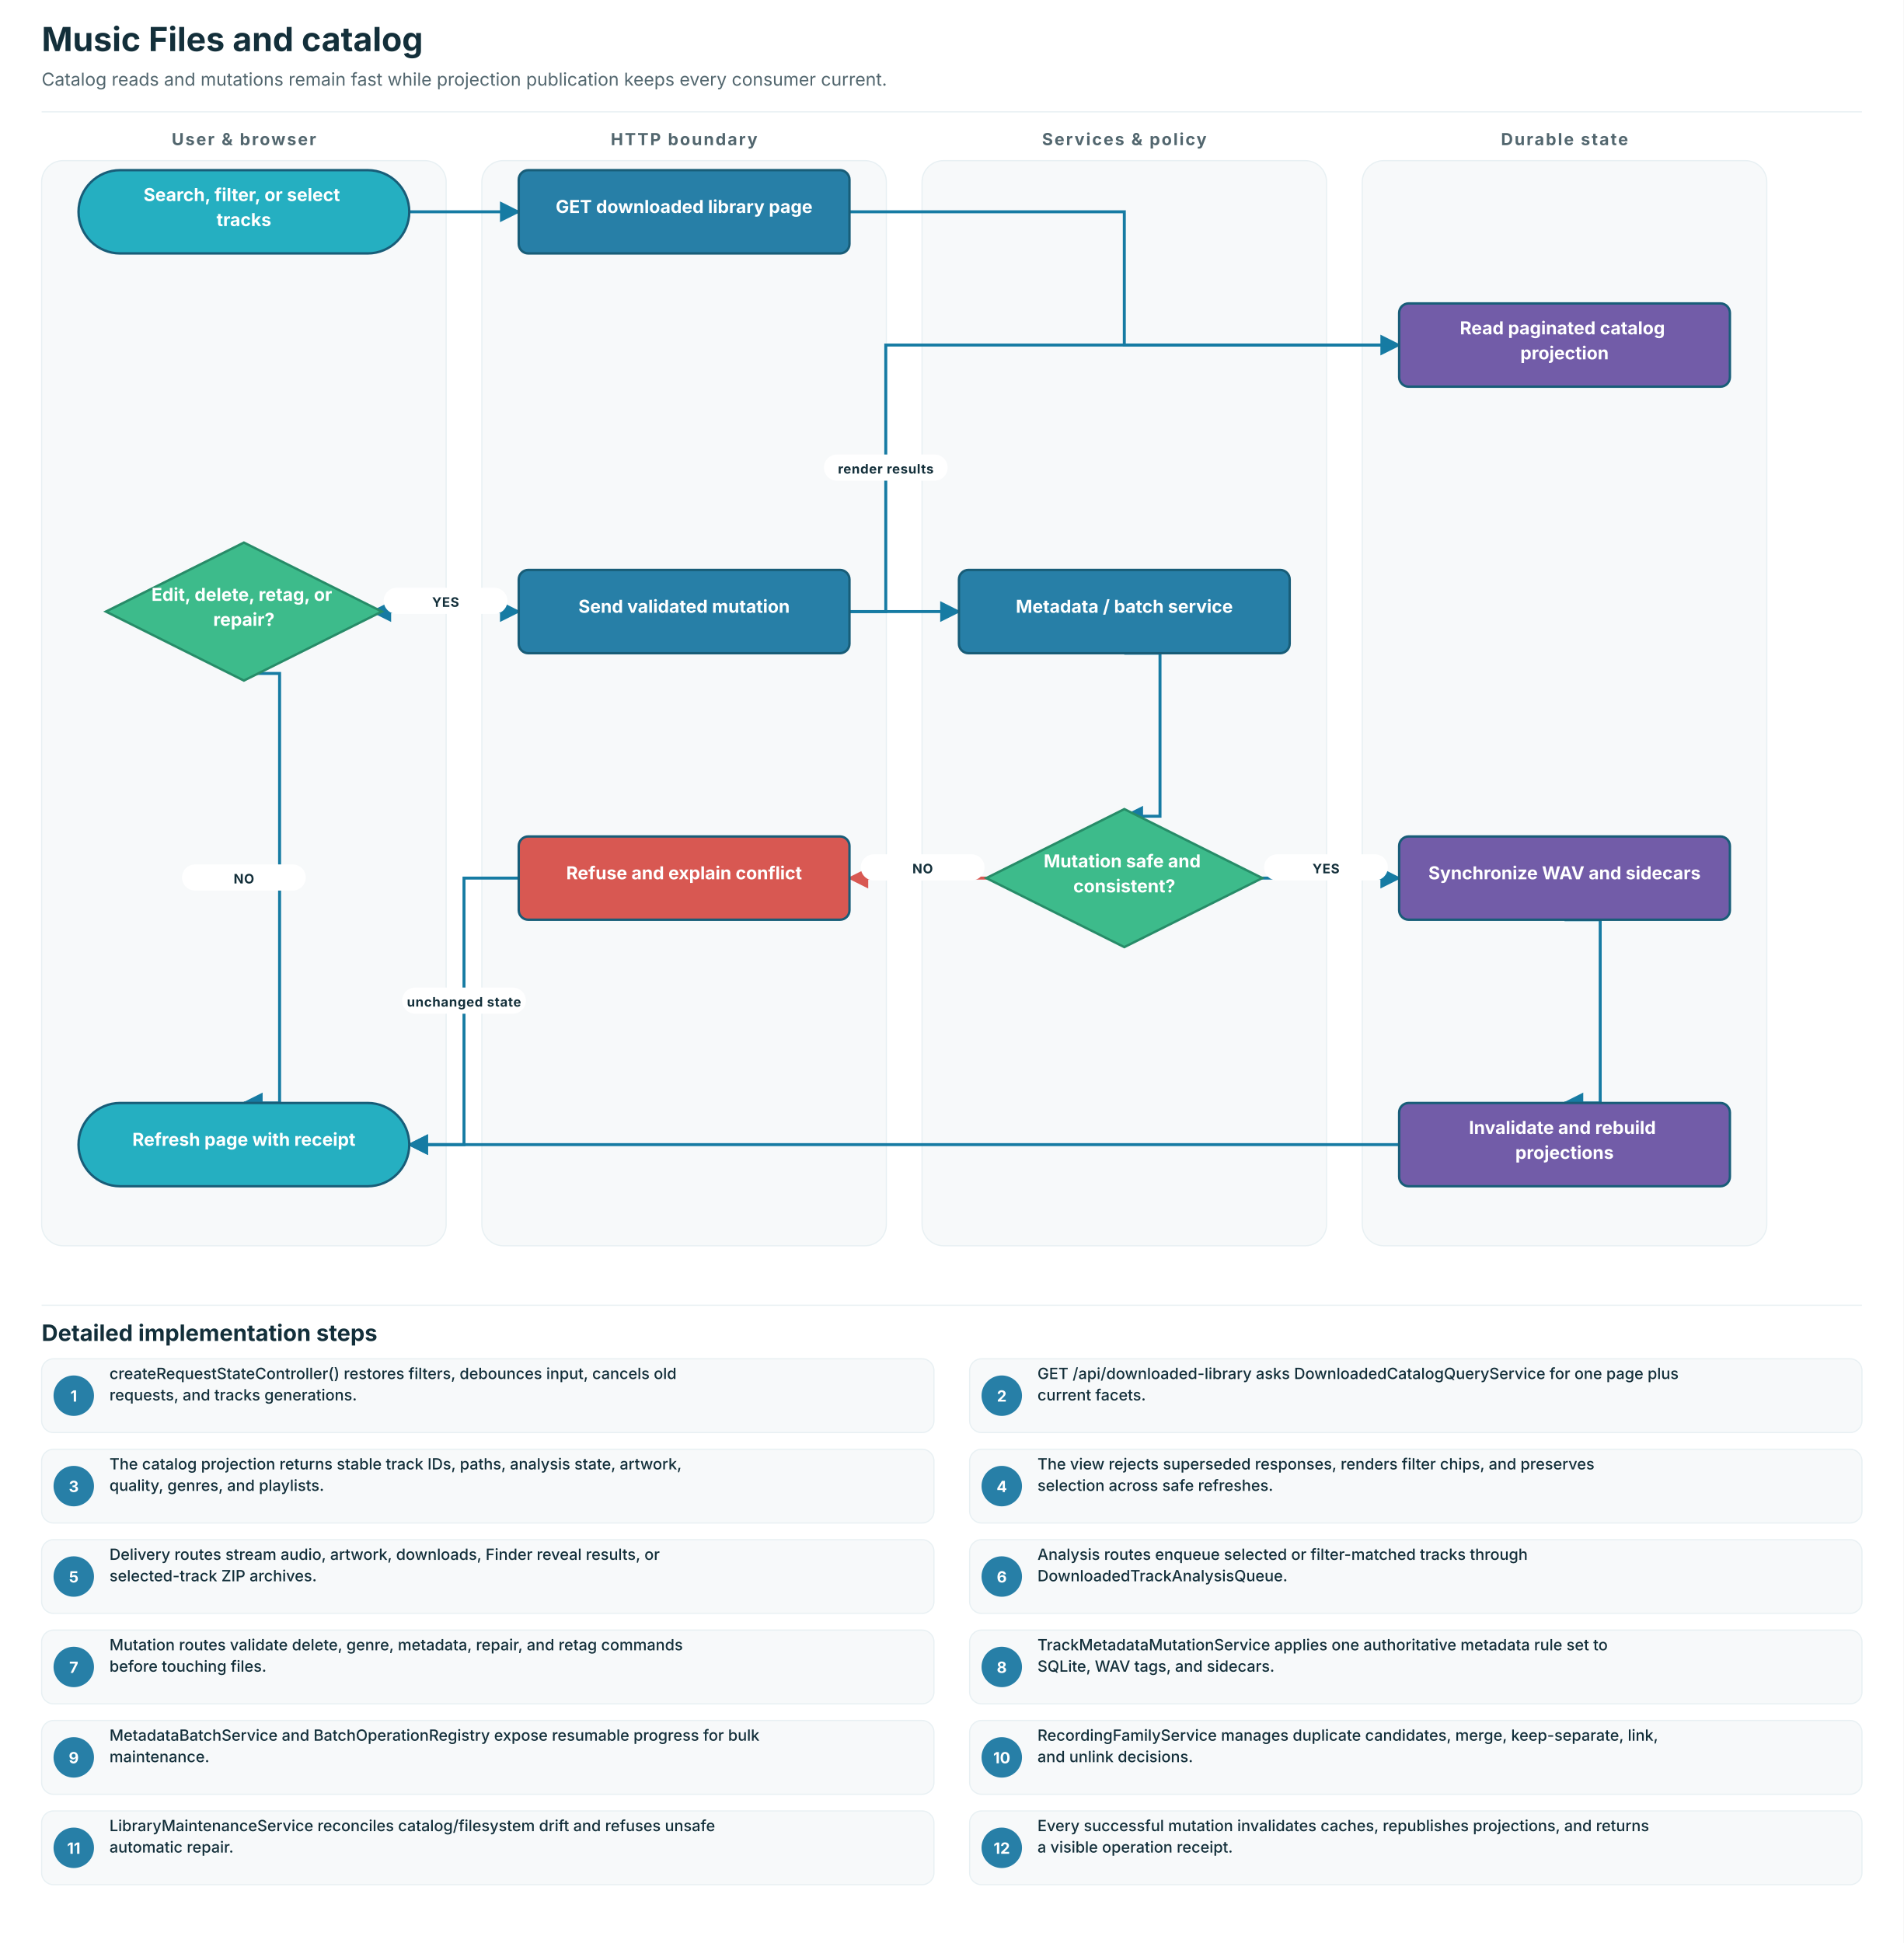
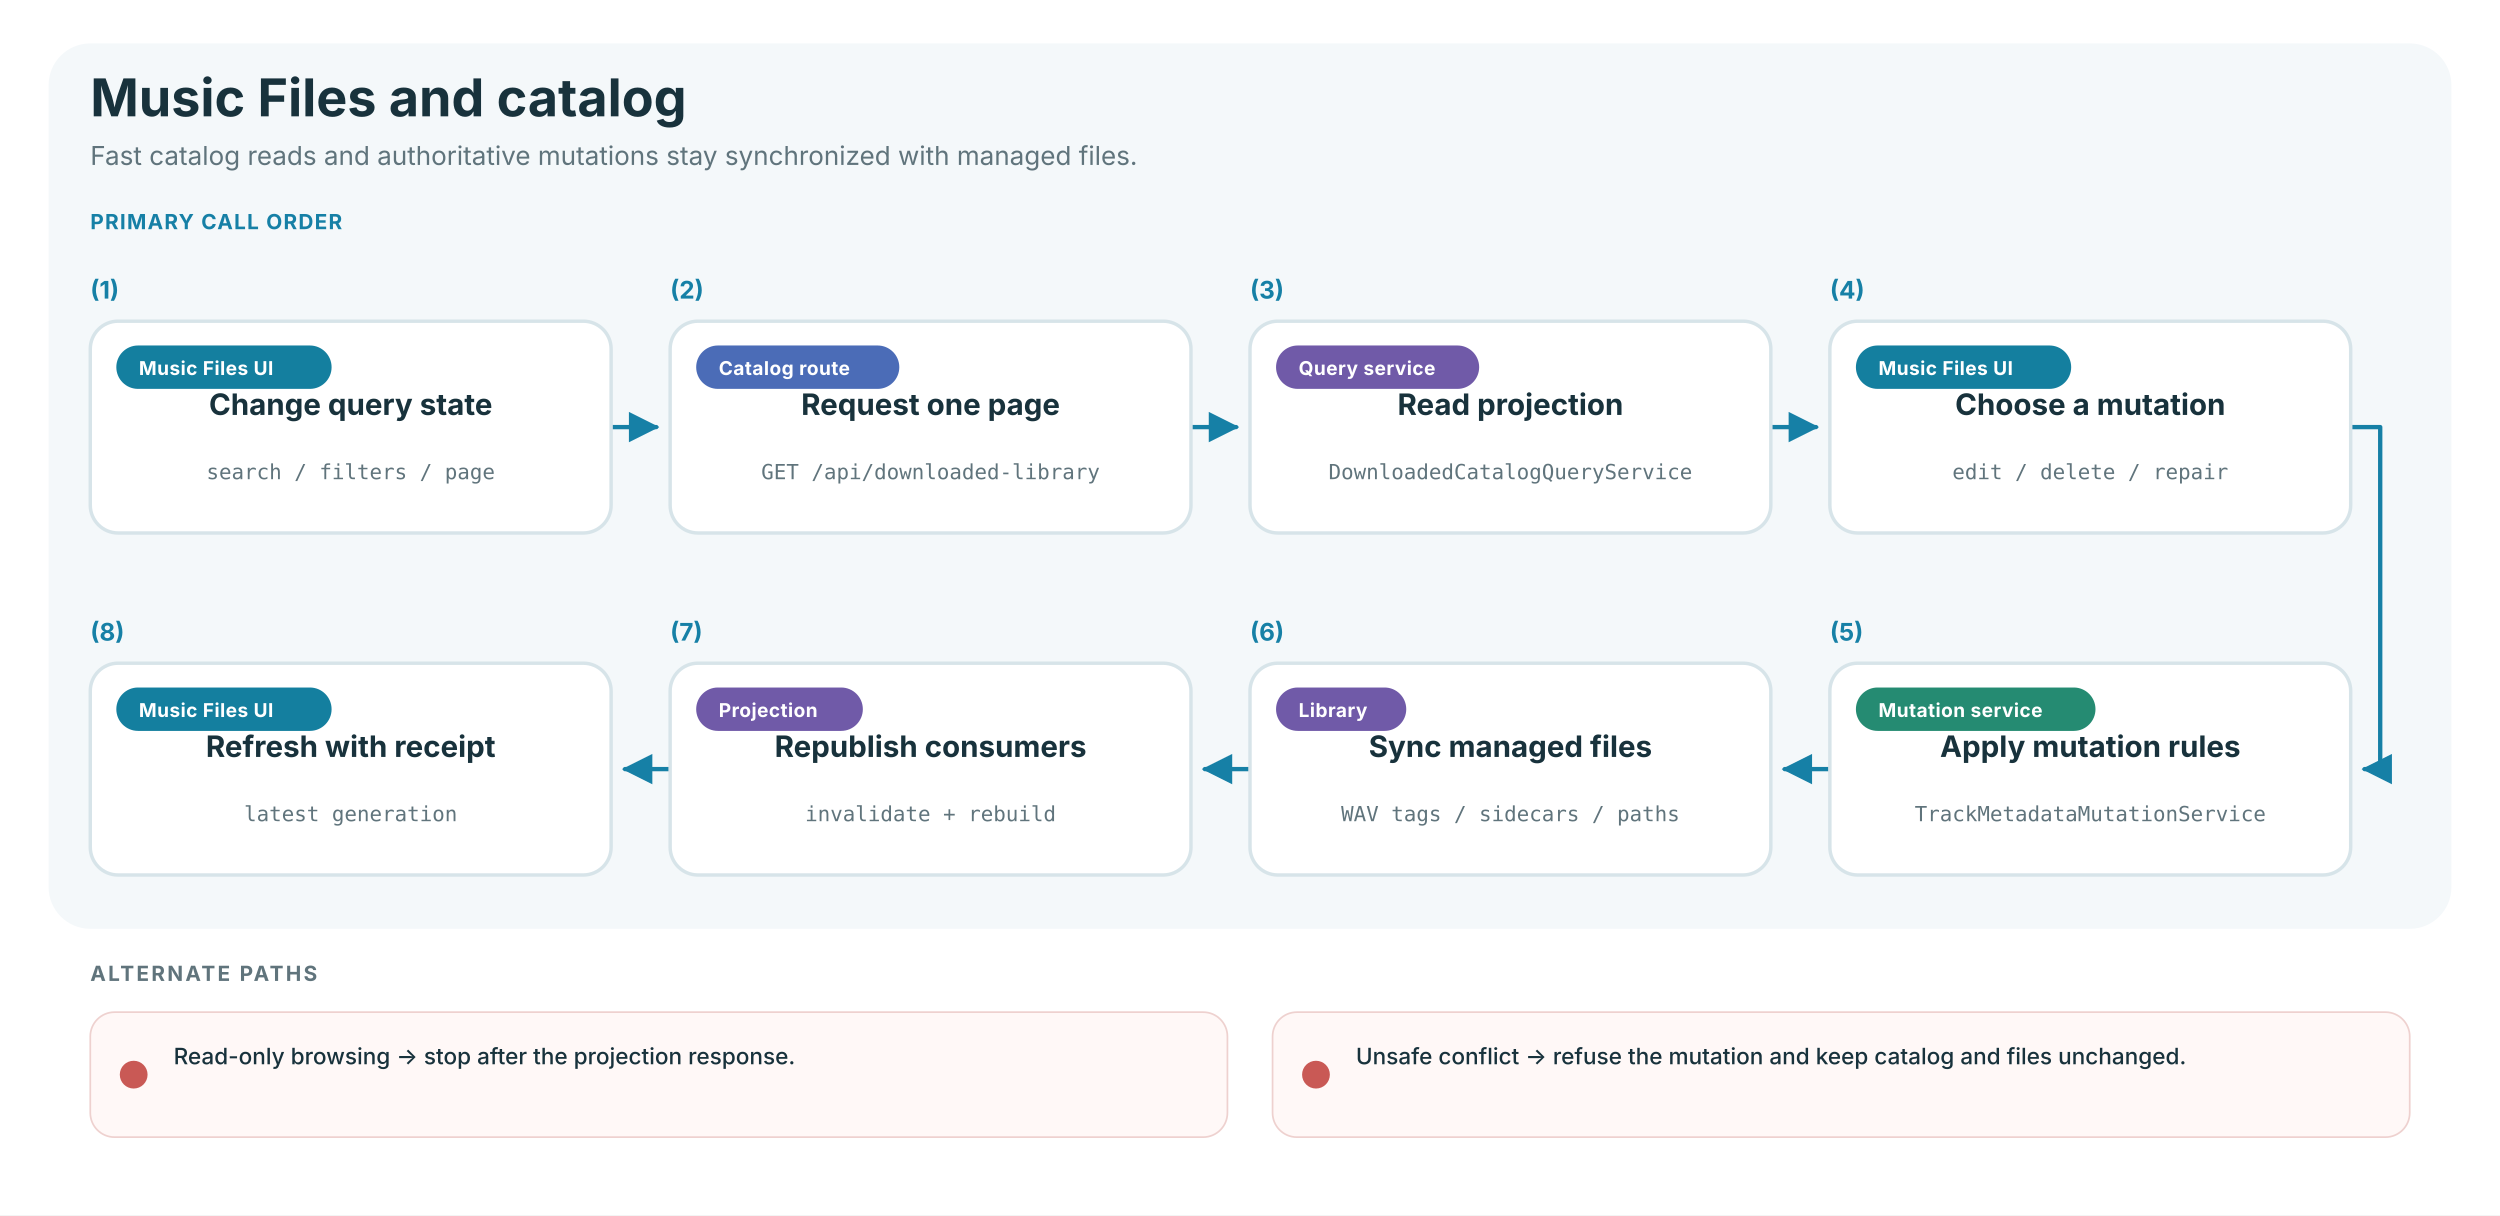
- <svg xmlns="http://www.w3.org/2000/svg" width="1600" height="1633" viewBox="0 0 1600 1633" role="img" aria-labelledby="title desc">
+ <svg xmlns="http://www.w3.org/2000/svg" width="1440" height="700" viewBox="0 0 1440 700" role="img" aria-labelledby="title desc">
  <defs>
    <marker id="arrow" viewBox="0 0 10 10" refX="9" refY="5" markerWidth="7" markerHeight="7" orient="auto-start-reverse">
-       <path d="M 0 0 L 10 5 L 0 10 z" fill="#167ba3" />
-     </marker>
-     <marker id="arrow-failure" viewBox="0 0 10 10" refX="9" refY="5" markerWidth="7" markerHeight="7" orient="auto-start-reverse">
-       <path d="M 0 0 L 10 5 L 0 10 z" fill="#d85852" />
+       <path d="M 0 0 L 10 5 L 0 10 z" fill="#1680a6" />
    </marker>
    <style>
-       .title { font: 700 28px system-ui, -apple-system, sans-serif; fill: #132f3a; }
-       .subtitle { font: 400 15px system-ui, -apple-system, sans-serif; fill: #52666e; }
-       .lane-label {
-         font: 700 14px system-ui, -apple-system, sans-serif;
+       .title { font: 750 30px system-ui, -apple-system, sans-serif; fill: #18323c; }
+       .subtitle { font: 400 15px system-ui, -apple-system, sans-serif; fill: #60747c; }
+       .order-note {
+         font: 650 12px system-ui, -apple-system, sans-serif;
+         fill: #1680a6;
+         letter-spacing: .7px;
+       }
+       .call-number { font: 700 14px system-ui, -apple-system, sans-serif; fill: #1680a6; }
+       .owner { font: 700 11px system-ui, -apple-system, sans-serif; fill: #ffffff; letter-spacing: .25px; }
+       .call-title { font: 720 17px system-ui, -apple-system, sans-serif; fill: #18323c; }
+       .symbol { font: 500 12px ui-monospace, SFMono-Regular, Menlo, monospace; fill: #60747c; }
+       .arrow {
+         fill: none;
+         stroke: #1680a6;
+         stroke-width: 2.5;
+         stroke-linecap: round;
+         stroke-linejoin: round;
+       }
+       .alternate-title {
+         font: 750 12px system-ui, -apple-system, sans-serif;
+         fill: #60747c;
        letter-spacing: 1.3px;
-         fill: #52666e;
-         text-transform: uppercase;
      }
-       .node-label { font: 700 15px system-ui, -apple-system, sans-serif; }
-       .edge-label {
-         font: 700 11px system-ui, -apple-system, sans-serif;
-         fill: #132f3a;
-         letter-spacing: .4px;
-       }
-       .details-title { font: 700 19px system-ui, -apple-system, sans-serif; fill: #132f3a; }
-       .step-number { font: 700 13px system-ui, -apple-system, sans-serif; fill: #ffffff; }
-       .step-text { font: 500 13px system-ui, -apple-system, sans-serif; fill: #132f3a; }
+       .alternate-text { font: 500 13px system-ui, -apple-system, sans-serif; fill: #18323c; }
    </style>
  </defs>
-   <rect width="1600" height="1633" fill="#ffffff" />
-   <text class="title" x="35" y="43">Music Files and catalog</text>
-   <text class="subtitle" x="35" y="72">Catalog reads and mutations remain fast while projection publication keeps every consumer current.</text>
-   <line x1="35" y1="94" x2="1565" y2="94" stroke="#e8f0f3" />
-   <rect x="35.0" y="135" width="340" height="912" rx="18" fill="#f7f9fa" stroke="#e8f0f3" />
-   <rect x="405.0" y="135" width="340" height="912" rx="18" fill="#f7f9fa" stroke="#e8f0f3" />
-   <rect x="775.0" y="135" width="340" height="912" rx="18" fill="#f7f9fa" stroke="#e8f0f3" />
-   <rect x="1145.0" y="135" width="340" height="912" rx="18" fill="#f7f9fa" stroke="#e8f0f3" />
-   <text class="lane-label" x="205" y="122" text-anchor="middle">User &amp; browser</text>
-   <text class="lane-label" x="575" y="122" text-anchor="middle">HTTP boundary</text>
-   <text class="lane-label" x="945" y="122" text-anchor="middle">Services &amp; policy</text>
-   <text class="lane-label" x="1315" y="122" text-anchor="middle">Durable state</text>
-   <g>
-     <path d="M 344.0 178.0 H 390.0 V 178.0 H 436.0" fill="none" stroke="#167ba3" stroke-width="2.5" marker-end="url(#arrow)" />
-   </g>
-   <g>
-     <path d="M 714.0 178.0 H 945.0 V 290.0 H 1176.0" fill="none" stroke="#167ba3" stroke-width="2.5" marker-end="url(#arrow)" />
-   </g>
-   <g>
-     <path d="M 1176.0 290.0 H 744.5 V 514.0 H 313.0" fill="none" stroke="#167ba3" stroke-width="2.5" marker-end="url(#arrow)" />
-     <rect x="692.5" y="382.0" width="104" height="22" rx="11" fill="#ffffff" />
-     <text class="edge-label" x="744.5" y="398.0" text-anchor="middle">render results</text>
-   </g>
-   <g>
-     <path d="M 205.0 566.0 H 235.0 V 927.0 H 205.0" fill="none" stroke="#167ba3" stroke-width="2.5" marker-end="url(#arrow)" />
-     <rect x="153.0" y="726.5" width="104" height="22" rx="11" fill="#ffffff" />
-     <text class="edge-label" x="205.0" y="742.5" text-anchor="middle">NO</text>
-   </g>
-   <g>
-     <path d="M 313.0 514.0 H 374.5 V 514.0 H 436.0" fill="none" stroke="#167ba3" stroke-width="2.5" marker-end="url(#arrow)" />
-     <rect x="322.5" y="494.0" width="104" height="22" rx="11" fill="#ffffff" />
-     <text class="edge-label" x="374.5" y="510.0" text-anchor="middle">YES</text>
-   </g>
-   <g>
-     <path d="M 714.0 514.0 H 760.0 V 514.0 H 806.0" fill="none" stroke="#167ba3" stroke-width="2.5" marker-end="url(#arrow)" />
-   </g>
-   <g>
-     <path d="M 945.0 549.0 H 975.0 V 686.0 H 945.0" fill="none" stroke="#167ba3" stroke-width="2.5" marker-end="url(#arrow)" />
-   </g>
-   <g>
-     <path d="M 1053.0 738.0 H 1114.5 V 738.0 H 1176.0" fill="none" stroke="#167ba3" stroke-width="2.5" marker-end="url(#arrow)" />
-     <rect x="1062.5" y="718.0" width="104" height="22" rx="11" fill="#ffffff" />
-     <text class="edge-label" x="1114.5" y="734.0" text-anchor="middle">YES</text>
-   </g>
-   <g>
-     <path d="M 837.0 738.0 H 775.5 V 738.0 H 714.0" fill="none" stroke="#d85852" stroke-width="2.5" marker-end="url(#arrow-failure)" />
-     <rect x="723.5" y="718.0" width="104" height="22" rx="11" fill="#ffffff" />
-     <text class="edge-label" x="775.5" y="734.0" text-anchor="middle">NO</text>
-   </g>
-   <g>
-     <path d="M 1315.0 773.0 H 1345.0 V 927.0 H 1315.0" fill="none" stroke="#167ba3" stroke-width="2.5" marker-end="url(#arrow)" />
-   </g>
-   <g>
-     <path d="M 1176.0 962.0 H 760.0 V 962.0 H 344.0" fill="none" stroke="#167ba3" stroke-width="2.5" marker-end="url(#arrow)" />
-   </g>
-   <g>
-     <path d="M 436.0 738.0 H 390.0 V 962.0 H 344.0" fill="none" stroke="#167ba3" stroke-width="2.5" marker-end="url(#arrow)" />
-     <rect x="338.0" y="830.0" width="104" height="22" rx="11" fill="#ffffff" />
-     <text class="edge-label" x="390.0" y="846.0" text-anchor="middle">unchanged state</text>
-   </g>
-   <g id="browse">
-     <rect x="66.0" y="143.0" width="278" height="70" rx="35" fill="#25afc1" stroke="#185d78" stroke-width="2" />
-     <text class="node-label" fill="#ffffff" text-anchor="middle">
-       <tspan x="205.0" y="169.0">Search, filter, or select</tspan>
-       <tspan x="205.0" y="190.0">tracks</tspan>
+   <rect width="1440" height="700" fill="#ffffff" />
+   <rect x="28" y="25" width="1384" height="510" rx="24" fill="#f4f8fa" />
+   <text class="title" x="52" y="67">Music Files and catalog</text>
+   <text class="subtitle" x="52" y="95">Fast catalog reads and authoritative mutations stay synchronized with managed files.</text>
+   <text class="order-note" x="52" y="132">PRIMARY CALL ORDER</text>
+   <path class="arrow" d="M 352 246.0 H 378" marker-end="url(#arrow)" />
+   <path class="arrow" d="M 686 246.0 H 712" marker-end="url(#arrow)" />
+   <path class="arrow" d="M 1020 246.0 H 1046" marker-end="url(#arrow)" />
+   <path class="arrow" d="M 1354 246.0 H 1371.0 V 443.0 H 1362" marker-end="url(#arrow)" />
+   <path class="arrow" d="M 1054 443.0 H 1028" marker-end="url(#arrow)" />
+   <path class="arrow" d="M 720 443.0 H 694" marker-end="url(#arrow)" />
+   <path class="arrow" d="M 386 443.0 H 360" marker-end="url(#arrow)" />
+   <g class="call" id="call-1">
+     <text class="call-number" x="52.0" y="172.0">(1)</text>
+     <rect x="52" y="185" width="300" height="122" rx="16" fill="#ffffff" stroke="#d7e4e9" stroke-width="2" />
+     <rect x="67" y="199" width="124" height="25" rx="12.5" fill="#147f9f" />
+     <text class="owner" x="80" y="216">Music Files UI</text>
+     <text class="call-title" text-anchor="middle">
+       <tspan x="202.0" y="239.0">Change query state</tspan>
+     </text>
+     <text class="symbol" text-anchor="middle">
+       <tspan x="202.0" y="276.0">search / filters / page</tspan>
    </text>
  </g>
-   <g id="catalog">
-     <rect x="436.0" y="143.0" width="278" height="70" rx="8" fill="#277fa7" stroke="#185d78" stroke-width="2" />
-     <text class="node-label" fill="#ffffff" text-anchor="middle">
-       <tspan x="575.0" y="179.0">GET downloaded library page</tspan>
+   <g class="call" id="call-2">
+     <text class="call-number" x="386.0" y="172.0">(2)</text>
+     <rect x="386" y="185" width="300" height="122" rx="16" fill="#ffffff" stroke="#d7e4e9" stroke-width="2" />
+     <rect x="401" y="199" width="117" height="25" rx="12.5" fill="#4b6cb7" />
+     <text class="owner" x="414" y="216">Catalog route</text>
+     <text class="call-title" text-anchor="middle">
+       <tspan x="536.0" y="239.0">Request one page</tspan>
+     </text>
+     <text class="symbol" text-anchor="middle">
+       <tspan x="536.0" y="276.0">GET /api/downloaded-library</tspan>
    </text>
  </g>
-   <g id="projection">
-     <rect x="1176.0" y="255.0" width="278" height="70" rx="8" fill="#725ca8" stroke="#185d78" stroke-width="2" />
-     <text class="node-label" fill="#ffffff" text-anchor="middle">
-       <tspan x="1315.0" y="281.0">Read paginated catalog</tspan>
-       <tspan x="1315.0" y="302.0">projection</tspan>
+   <g class="call" id="call-3">
+     <text class="call-number" x="720.0" y="172.0">(3)</text>
+     <rect x="720" y="185" width="300" height="122" rx="16" fill="#ffffff" stroke="#d7e4e9" stroke-width="2" />
+     <rect x="735" y="199" width="117" height="25" rx="12.5" fill="#705aa8" />
+     <text class="owner" x="748" y="216">Query service</text>
+     <text class="call-title" text-anchor="middle">
+       <tspan x="870.0" y="239.0">Read projection</tspan>
+     </text>
+     <text class="symbol" text-anchor="middle">
+       <tspan x="870.0" y="276.0">DownloadedCatalogQueryService</tspan>
    </text>
  </g>
-   <g id="mutate">
-     <polygon points="205,456 321,514 205,572 89,514" fill="#3dbb8b" stroke="#278c68" stroke-width="2" />
-     <text class="node-label" fill="#ffffff" text-anchor="middle">
-       <tspan x="205.0" y="505.0">Edit, delete, retag, or</tspan>
-       <tspan x="205.0" y="526.0">repair?</tspan>
+   <g class="call" id="call-4">
+     <text class="call-number" x="1054.0" y="172.0">(4)</text>
+     <rect x="1054" y="185" width="300" height="122" rx="16" fill="#ffffff" stroke="#d7e4e9" stroke-width="2" />
+     <rect x="1069" y="199" width="124" height="25" rx="12.5" fill="#147f9f" />
+     <text class="owner" x="1082" y="216">Music Files UI</text>
+     <text class="call-title" text-anchor="middle">
+       <tspan x="1204.0" y="239.0">Choose a mutation</tspan>
+     </text>
+     <text class="symbol" text-anchor="middle">
+       <tspan x="1204.0" y="276.0">edit / delete / repair</tspan>
    </text>
  </g>
-   <g id="route">
-     <rect x="436.0" y="479.0" width="278" height="70" rx="8" fill="#277fa7" stroke="#185d78" stroke-width="2" />
-     <text class="node-label" fill="#ffffff" text-anchor="middle">
-       <tspan x="575.0" y="515.0">Send validated mutation</tspan>
+   <g class="call" id="call-5">
+     <text class="call-number" x="1054.0" y="369.0">(5)</text>
+     <rect x="1054" y="382" width="300" height="122" rx="16" fill="#ffffff" stroke="#d7e4e9" stroke-width="2" />
+     <rect x="1069" y="396" width="138" height="25" rx="12.5" fill="#258b72" />
+     <text class="owner" x="1082" y="413">Mutation service</text>
+     <text class="call-title" text-anchor="middle">
+       <tspan x="1204.0" y="436.0">Apply mutation rules</tspan>
+     </text>
+     <text class="symbol" text-anchor="middle">
+       <tspan x="1204.0" y="473.0">TrackMetadataMutationService</tspan>
    </text>
  </g>
-   <g id="service">
-     <rect x="806.0" y="479.0" width="278" height="70" rx="8" fill="#277fa7" stroke="#185d78" stroke-width="2" />
-     <text class="node-label" fill="#ffffff" text-anchor="middle">
-       <tspan x="945.0" y="515.0">Metadata / batch service</tspan>
+   <g class="call" id="call-6">
+     <text class="call-number" x="720.0" y="369.0">(6)</text>
+     <rect x="720" y="382" width="300" height="122" rx="16" fill="#ffffff" stroke="#d7e4e9" stroke-width="2" />
+     <rect x="735" y="396" width="75" height="25" rx="12.5" fill="#705aa8" />
+     <text class="owner" x="748" y="413">Library</text>
+     <text class="call-title" text-anchor="middle">
+       <tspan x="870.0" y="436.0">Sync managed files</tspan>
+     </text>
+     <text class="symbol" text-anchor="middle">
+       <tspan x="870.0" y="473.0">WAV tags / sidecars / paths</tspan>
    </text>
  </g>
-   <g id="safe">
-     <polygon points="945,680 1061,738 945,796 829,738" fill="#3dbb8b" stroke="#278c68" stroke-width="2" />
-     <text class="node-label" fill="#ffffff" text-anchor="middle">
-       <tspan x="945.0" y="729.0">Mutation safe and</tspan>
-       <tspan x="945.0" y="750.0">consistent?</tspan>
+   <g class="call" id="call-7">
+     <text class="call-number" x="386.0" y="369.0">(7)</text>
+     <rect x="386" y="382" width="300" height="122" rx="16" fill="#ffffff" stroke="#d7e4e9" stroke-width="2" />
+     <rect x="401" y="396" width="96" height="25" rx="12.5" fill="#705aa8" />
+     <text class="owner" x="414" y="413">Projection</text>
+     <text class="call-title" text-anchor="middle">
+       <tspan x="536.0" y="436.0">Republish consumers</tspan>
+     </text>
+     <text class="symbol" text-anchor="middle">
+       <tspan x="536.0" y="473.0">invalidate + rebuild</tspan>
    </text>
  </g>
-   <g id="files">
-     <rect x="1176.0" y="703.0" width="278" height="70" rx="8" fill="#725ca8" stroke="#185d78" stroke-width="2" />
-     <text class="node-label" fill="#ffffff" text-anchor="middle">
-       <tspan x="1315.0" y="739.0">Synchronize WAV and sidecars</tspan>
+   <g class="call" id="call-8">
+     <text class="call-number" x="52.0" y="369.0">(8)</text>
+     <rect x="52" y="382" width="300" height="122" rx="16" fill="#ffffff" stroke="#d7e4e9" stroke-width="2" />
+     <rect x="67" y="396" width="124" height="25" rx="12.5" fill="#147f9f" />
+     <text class="owner" x="80" y="413">Music Files UI</text>
+     <text class="call-title" text-anchor="middle">
+       <tspan x="202.0" y="436.0">Refresh with receipt</tspan>
+     </text>
+     <text class="symbol" text-anchor="middle">
+       <tspan x="202.0" y="473.0">latest generation</tspan>
    </text>
  </g>
-   <g id="publish">
-     <rect x="1176.0" y="927.0" width="278" height="70" rx="8" fill="#725ca8" stroke="#185d78" stroke-width="2" />
-     <text class="node-label" fill="#ffffff" text-anchor="middle">
-       <tspan x="1315.0" y="953.0">Invalidate and rebuild</tspan>
-       <tspan x="1315.0" y="974.0">projections</tspan>
+   <text class="alternate-title" x="52" y="565">ALTERNATE PATHS</text>
+   <g class="alternate">
+     <rect x="52" y="583" width="655" height="72" rx="14" fill="#fff8f7" stroke="#eed1cf" />
+     <circle cx="77" cy="619" r="8" fill="#c95955" />
+     <text class="alternate-text">
+       <tspan x="100" y="613">Read-only browsing → stop after the projection response.</tspan>
    </text>
  </g>
-   <g id="refresh">
-     <rect x="66.0" y="927.0" width="278" height="70" rx="35" fill="#25afc1" stroke="#185d78" stroke-width="2" />
-     <text class="node-label" fill="#ffffff" text-anchor="middle">
-       <tspan x="205.0" y="963.0">Refresh page with receipt</tspan>
-     </text>
-   </g>
-   <g id="refuse">
-     <rect x="436.0" y="703.0" width="278" height="70" rx="8" fill="#d85852" stroke="#185d78" stroke-width="2" />
-     <text class="node-label" fill="#ffffff" text-anchor="middle">
-       <tspan x="575.0" y="739.0">Refuse and explain conflict</tspan>
-     </text>
-   </g>
-   <line x1="35" y1="1097" x2="1565" y2="1097" stroke="#e8f0f3" />
-   <text class="details-title" x="35" y="1127">Detailed implementation steps</text>
-   <g class="step">
-     <rect x="35" y="1142" width="750" height="62" rx="10" fill="#f7f9fa" stroke="#e8f0f3" />
-     <circle cx="62" cy="1173" r="17" fill="#277fa7" />
-     <text class="step-number" x="62" y="1178" text-anchor="middle">1</text>
-     <text class="step-text">
-       <tspan x="92" y="1159">createRequestStateController() restores filters, debounces input, cancels old</tspan>
-       <tspan x="92" y="1177">requests, and tracks generations.</tspan>
-     </text>
-   </g>
-   <g class="step">
-     <rect x="815" y="1142" width="750" height="62" rx="10" fill="#f7f9fa" stroke="#e8f0f3" />
-     <circle cx="842" cy="1173" r="17" fill="#277fa7" />
-     <text class="step-number" x="842" y="1178" text-anchor="middle">2</text>
-     <text class="step-text">
-       <tspan x="872" y="1159">GET /api/downloaded-library asks DownloadedCatalogQueryService for one page plus</tspan>
-       <tspan x="872" y="1177">current facets.</tspan>
-     </text>
-   </g>
-   <g class="step">
-     <rect x="35" y="1218" width="750" height="62" rx="10" fill="#f7f9fa" stroke="#e8f0f3" />
-     <circle cx="62" cy="1249" r="17" fill="#277fa7" />
-     <text class="step-number" x="62" y="1254" text-anchor="middle">3</text>
-     <text class="step-text">
-       <tspan x="92" y="1235">The catalog projection returns stable track IDs, paths, analysis state, artwork,</tspan>
-       <tspan x="92" y="1253">quality, genres, and playlists.</tspan>
-     </text>
-   </g>
-   <g class="step">
-     <rect x="815" y="1218" width="750" height="62" rx="10" fill="#f7f9fa" stroke="#e8f0f3" />
-     <circle cx="842" cy="1249" r="17" fill="#277fa7" />
-     <text class="step-number" x="842" y="1254" text-anchor="middle">4</text>
-     <text class="step-text">
-       <tspan x="872" y="1235">The view rejects superseded responses, renders filter chips, and preserves</tspan>
-       <tspan x="872" y="1253">selection across safe refreshes.</tspan>
-     </text>
-   </g>
-   <g class="step">
-     <rect x="35" y="1294" width="750" height="62" rx="10" fill="#f7f9fa" stroke="#e8f0f3" />
-     <circle cx="62" cy="1325" r="17" fill="#277fa7" />
-     <text class="step-number" x="62" y="1330" text-anchor="middle">5</text>
-     <text class="step-text">
-       <tspan x="92" y="1311">Delivery routes stream audio, artwork, downloads, Finder reveal results, or</tspan>
-       <tspan x="92" y="1329">selected-track ZIP archives.</tspan>
-     </text>
-   </g>
-   <g class="step">
-     <rect x="815" y="1294" width="750" height="62" rx="10" fill="#f7f9fa" stroke="#e8f0f3" />
-     <circle cx="842" cy="1325" r="17" fill="#277fa7" />
-     <text class="step-number" x="842" y="1330" text-anchor="middle">6</text>
-     <text class="step-text">
-       <tspan x="872" y="1311">Analysis routes enqueue selected or filter-matched tracks through</tspan>
-       <tspan x="872" y="1329">DownloadedTrackAnalysisQueue.</tspan>
-     </text>
-   </g>
-   <g class="step">
-     <rect x="35" y="1370" width="750" height="62" rx="10" fill="#f7f9fa" stroke="#e8f0f3" />
-     <circle cx="62" cy="1401" r="17" fill="#277fa7" />
-     <text class="step-number" x="62" y="1406" text-anchor="middle">7</text>
-     <text class="step-text">
-       <tspan x="92" y="1387">Mutation routes validate delete, genre, metadata, repair, and retag commands</tspan>
-       <tspan x="92" y="1405">before touching files.</tspan>
-     </text>
-   </g>
-   <g class="step">
-     <rect x="815" y="1370" width="750" height="62" rx="10" fill="#f7f9fa" stroke="#e8f0f3" />
-     <circle cx="842" cy="1401" r="17" fill="#277fa7" />
-     <text class="step-number" x="842" y="1406" text-anchor="middle">8</text>
-     <text class="step-text">
-       <tspan x="872" y="1387">TrackMetadataMutationService applies one authoritative metadata rule set to</tspan>
-       <tspan x="872" y="1405">SQLite, WAV tags, and sidecars.</tspan>
-     </text>
-   </g>
-   <g class="step">
-     <rect x="35" y="1446" width="750" height="62" rx="10" fill="#f7f9fa" stroke="#e8f0f3" />
-     <circle cx="62" cy="1477" r="17" fill="#277fa7" />
-     <text class="step-number" x="62" y="1482" text-anchor="middle">9</text>
-     <text class="step-text">
-       <tspan x="92" y="1463">MetadataBatchService and BatchOperationRegistry expose resumable progress for bulk</tspan>
-       <tspan x="92" y="1481">maintenance.</tspan>
-     </text>
-   </g>
-   <g class="step">
-     <rect x="815" y="1446" width="750" height="62" rx="10" fill="#f7f9fa" stroke="#e8f0f3" />
-     <circle cx="842" cy="1477" r="17" fill="#277fa7" />
-     <text class="step-number" x="842" y="1482" text-anchor="middle">10</text>
-     <text class="step-text">
-       <tspan x="872" y="1463">RecordingFamilyService manages duplicate candidates, merge, keep-separate, link,</tspan>
-       <tspan x="872" y="1481">and unlink decisions.</tspan>
-     </text>
-   </g>
-   <g class="step">
-     <rect x="35" y="1522" width="750" height="62" rx="10" fill="#f7f9fa" stroke="#e8f0f3" />
-     <circle cx="62" cy="1553" r="17" fill="#277fa7" />
-     <text class="step-number" x="62" y="1558" text-anchor="middle">11</text>
-     <text class="step-text">
-       <tspan x="92" y="1539">LibraryMaintenanceService reconciles catalog/filesystem drift and refuses unsafe</tspan>
-       <tspan x="92" y="1557">automatic repair.</tspan>
-     </text>
-   </g>
-   <g class="step">
-     <rect x="815" y="1522" width="750" height="62" rx="10" fill="#f7f9fa" stroke="#e8f0f3" />
-     <circle cx="842" cy="1553" r="17" fill="#277fa7" />
-     <text class="step-number" x="842" y="1558" text-anchor="middle">12</text>
-     <text class="step-text">
-       <tspan x="872" y="1539">Every successful mutation invalidates caches, republishes projections, and returns</tspan>
-       <tspan x="872" y="1557">a visible operation receipt.</tspan>
+   <g class="alternate">
+     <rect x="733" y="583" width="655" height="72" rx="14" fill="#fff8f7" stroke="#eed1cf" />
+     <circle cx="758" cy="619" r="8" fill="#c95955" />
+     <text class="alternate-text">
+       <tspan x="781" y="613">Unsafe conflict → refuse the mutation and keep catalog and files unchanged.</tspan>
    </text>
  </g>
</svg>
